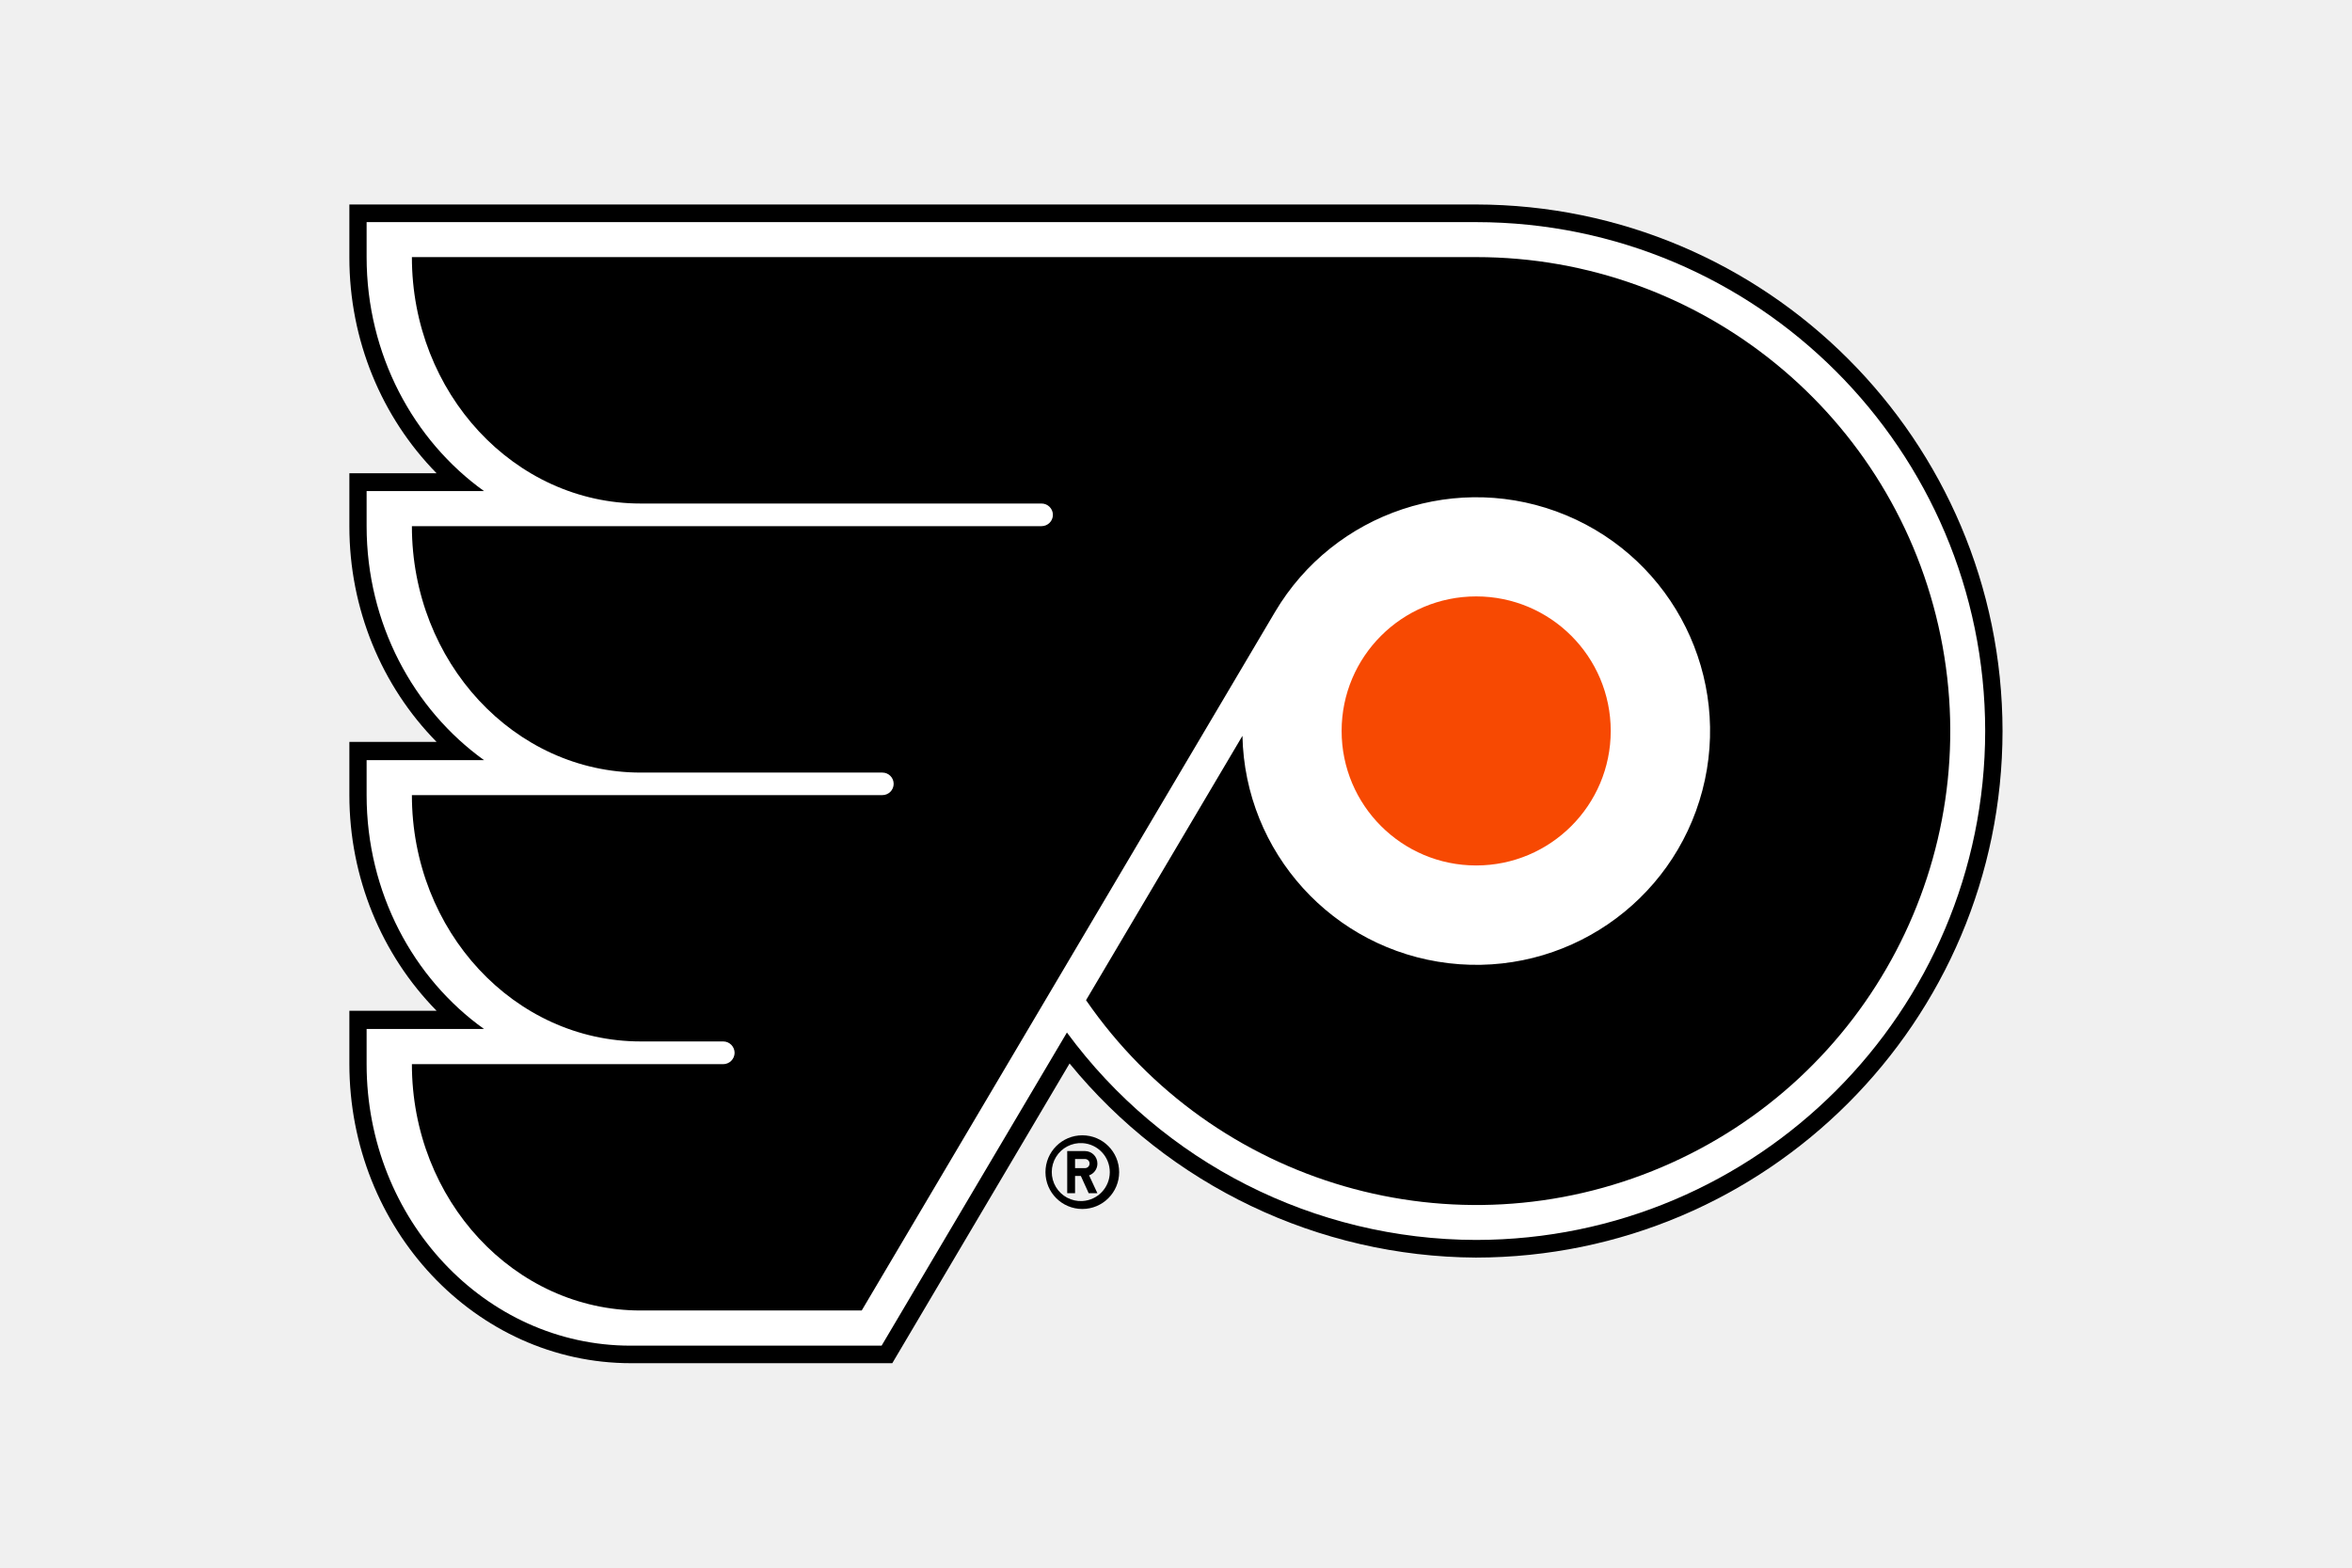
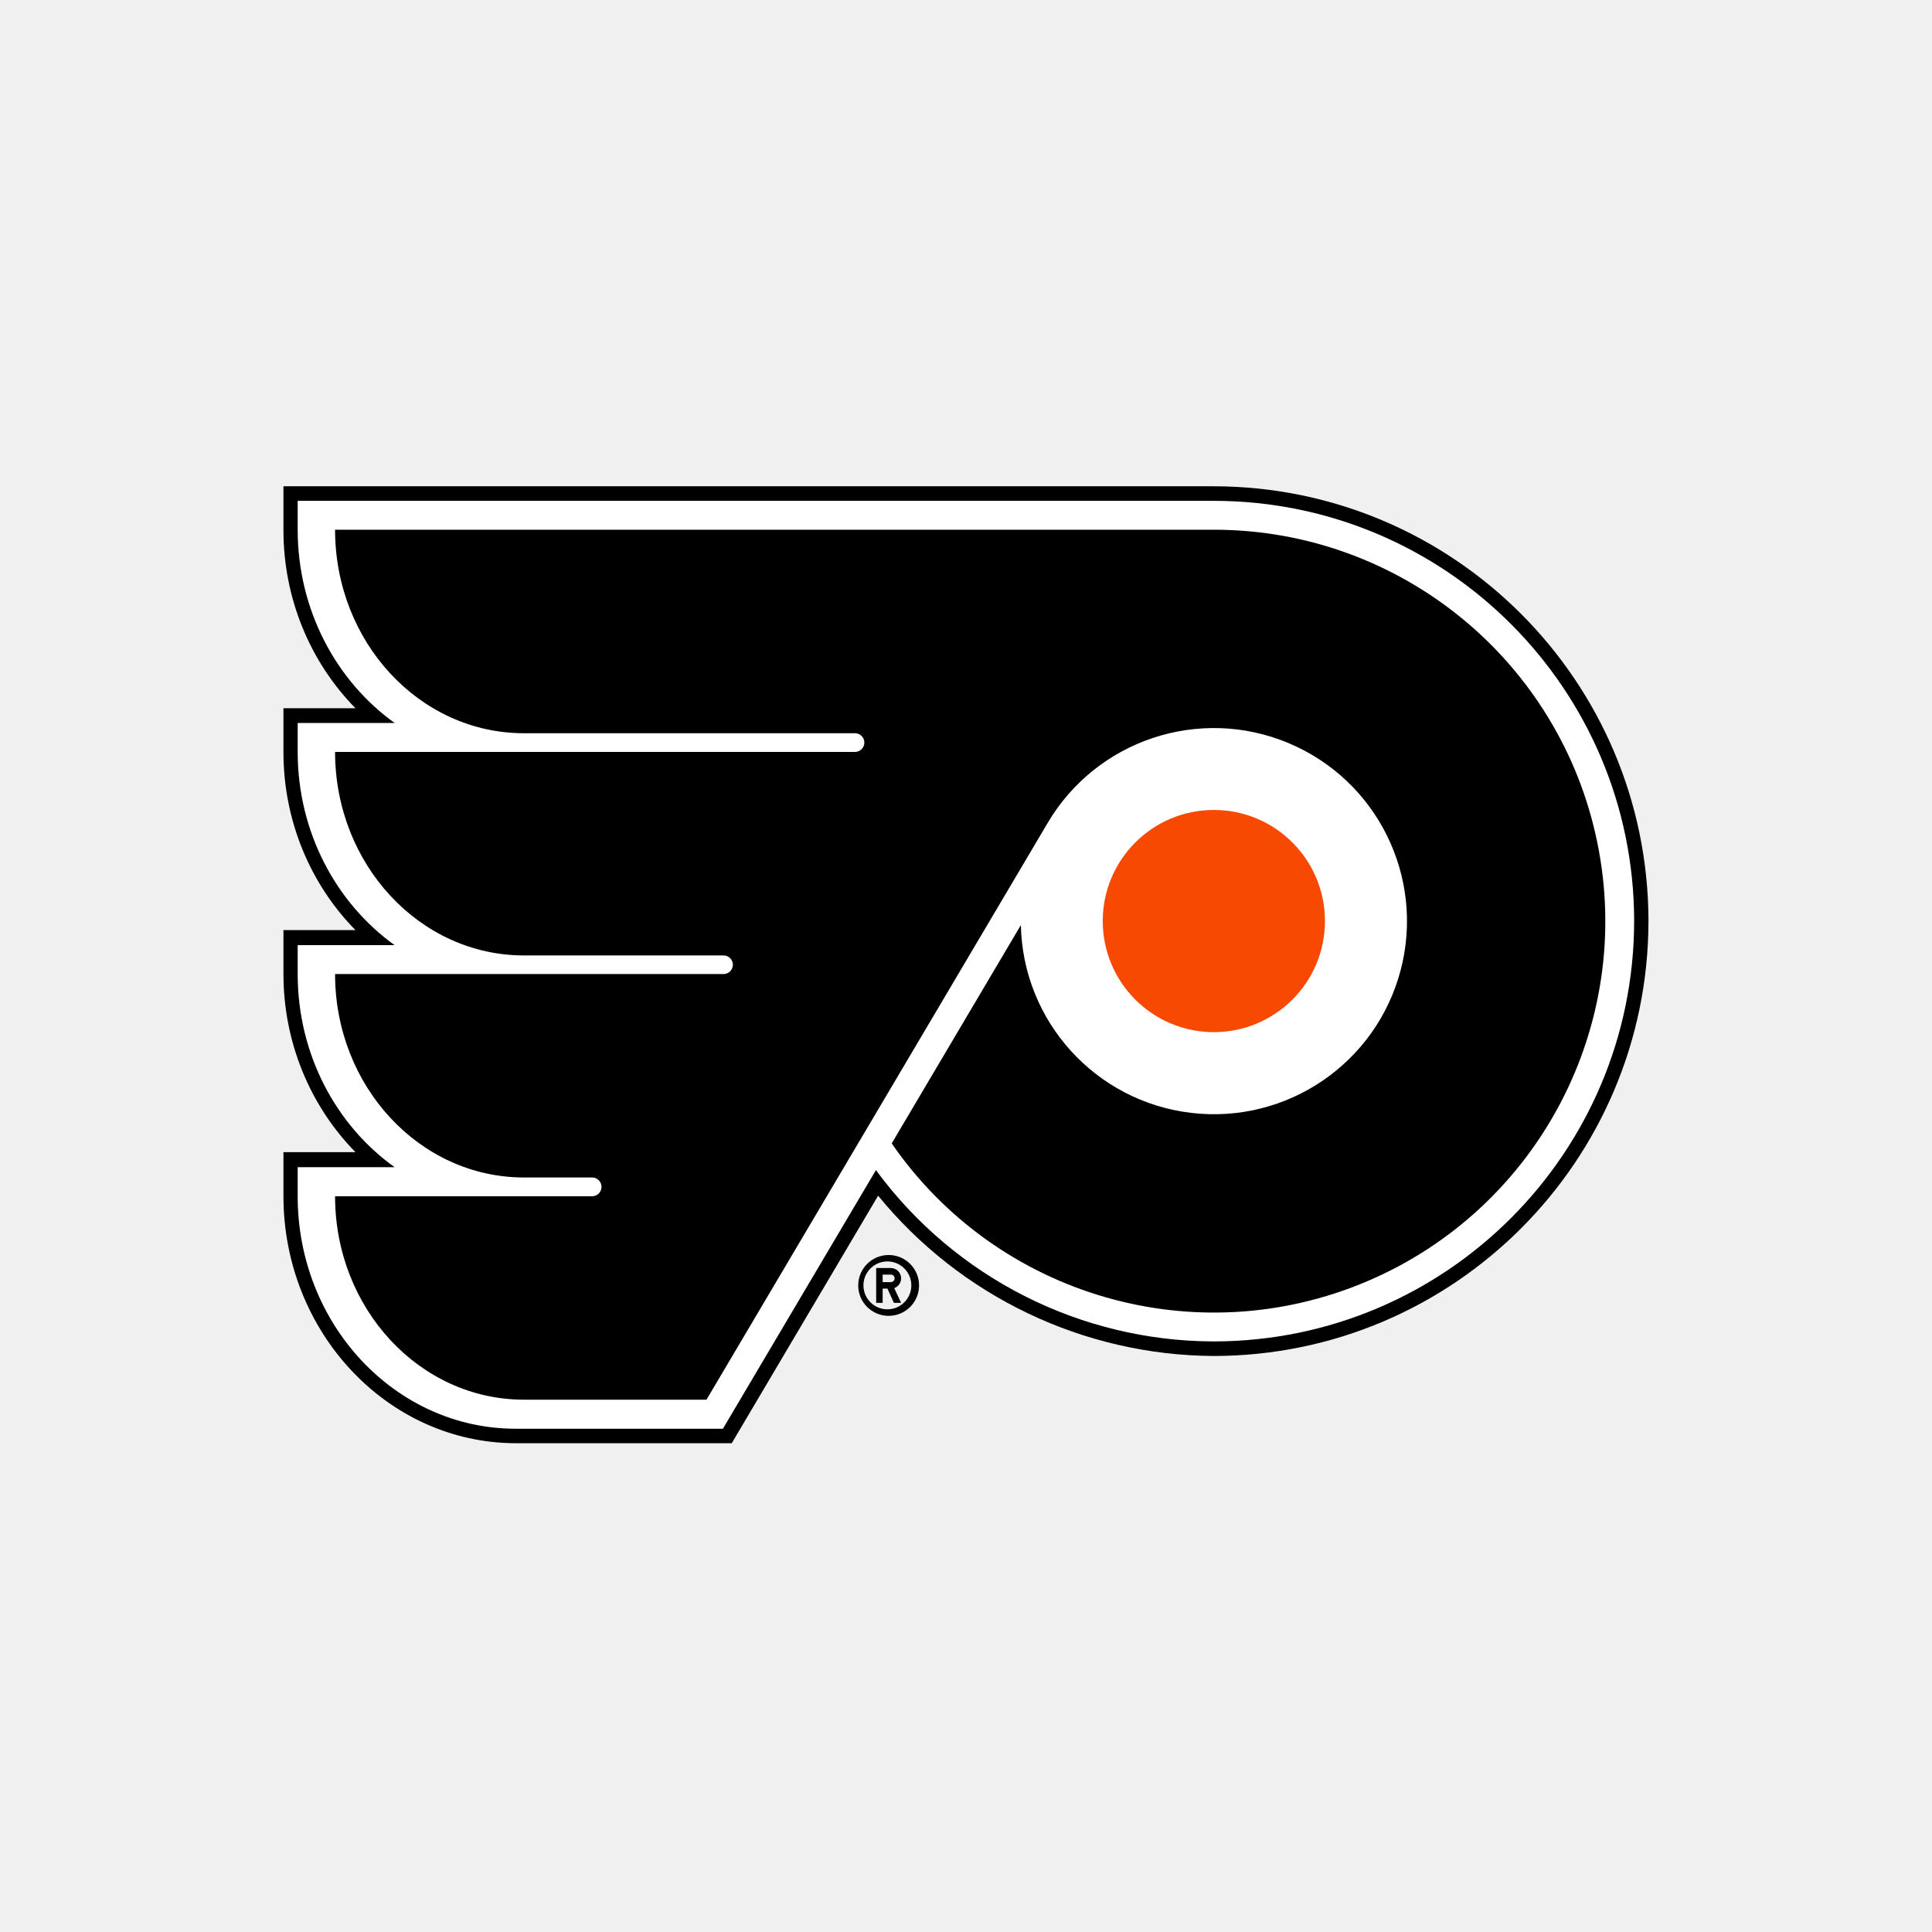
- <svg xmlns="http://www.w3.org/2000/svg" viewBox="0 0 24 16">
-   <path d="M15.061 2.087H3.565v.543c0 .84.328 1.628.89 2.2h-.89v.543c0 .84.328 1.628.89 2.199h-.89v.543c0 .84.328 1.629.89 2.201h-.89v.542c0 1.684 1.289 3.055 2.874 3.055h2.666l1.809-3.059a5.393 5.393 0 0 0 4.146 1.981 5.38 5.38 0 0 0 5.374-5.375 5.38 5.38 0 0 0-5.373-5.373z" />
-   <path d="M11.044 11.587a.376.376 0 0 0 0 .752.376.376 0 0 0 0-.752zm0 .671a.296.296 0 1 1 .003-.591.296.296 0 0 1-.003.591z" />
-   <path d="M11.198 11.875a.127.127 0 0 0-.127-.127h-.181v.43h.08v-.176h.059l.08.176h.089l-.085-.182a.127.127 0 0 0 .085-.121zm-.127.047h-.101v-.093h.101c.026 0 .047.02.047.046s-.02.047-.047.047z" />
-   <path fill="#FFF" d="M15.063 2.267H3.741v.357c0 .994.478 1.872 1.198 2.388H3.741v.358c0 .994.478 1.871 1.198 2.388H3.741v.357c0 .996.478 1.873 1.198 2.387H3.741v.359c0 1.584 1.208 2.873 2.693 2.873h2.562l1.891-3.196a5.194 5.194 0 0 0 4.176 2.117 5.2 5.2 0 0 0 5.194-5.195 5.198 5.198 0 0 0-5.194-5.193z" />
-   <path d="M15.063 2.624H4.203c0 1.39 1.046 2.515 2.334 2.515h4.091c.064 0 .116.052.116.116a.116.116 0 0 1-.116.115H4.203c0 1.388 1.046 2.515 2.334 2.515h2.467a.115.115 0 1 1 0 .23H4.203c0 1.389 1.046 2.514 2.334 2.514h.843c.064 0 .116.053.116.117a.117.117 0 0 1-.116.115H4.203c0 1.389 1.046 2.514 2.334 2.514h2.256l4.216-7.127a2.386 2.386 0 1 1-.331 1.262l-1.596 2.698a4.837 4.837 0 1 0 3.981-7.584z" />
-   <circle fill="#F74902" cx="15.063" cy="7.46" r="1.373" />
+ <svg xmlns="http://www.w3.org/2000/svg" width="512px" height="512px" viewBox="0 0 512 512" version="1.1">
+   <defs />
+   <g id="NHL" stroke="none" stroke-width="1" fill="none" fill-rule="evenodd">
+     <g id="philadelphia-flyers">
+       <g id="phi" transform="translate(63, 127)">
+         <path d="M258.641,1.866 L12.116,1.866 L12.116,13.51 C12.116,31.523 19.15,48.422 31.202,60.688 L12.116,60.688 L12.116,72.332 C12.116,90.345 19.15,107.244 31.202,119.488 L12.116,119.488 L12.116,131.133 C12.116,149.146 19.15,166.066 31.202,178.332 L12.116,178.332 L12.116,189.955 C12.116,226.067 39.758,255.468 73.747,255.468 L130.918,255.468 L169.711,189.869 C191.531,216.578 224.132,232.155 258.62,232.351 C322.246,232.28 373.803,180.712 373.862,117.087 C373.78,53.486 322.242,1.948 258.641,1.866 L258.641,1.866 Z" id="Shape" fill="#000000" />
+         <path d="M172.499,205.588 C168.046,205.588 164.436,209.198 164.436,213.651 C164.436,218.104 168.046,221.714 172.499,221.714 C176.952,221.714 180.562,218.104 180.562,213.651 C180.562,209.198 176.952,205.588 172.499,205.588 L172.499,205.588 Z M172.499,219.977 C170.147,220.102 167.919,218.913 166.712,216.89 C165.506,214.867 165.519,212.342 166.746,210.332 C167.973,208.321 170.213,207.155 172.563,207.303 C175.92,207.515 178.528,210.308 178.511,213.671 C178.494,217.034 175.857,219.8 172.499,219.977 L172.499,219.977 Z" id="Shape" fill="#000000" />
+         <path d="M175.802,211.764 C175.802,210.26 174.582,209.04 173.078,209.04 L169.197,209.04 L169.197,218.262 L170.912,218.262 L170.912,214.487 L172.177,214.487 L173.893,218.262 L175.802,218.262 L173.979,214.359 C175.079,213.973 175.812,212.93 175.802,211.764 L175.802,211.764 Z M173.078,212.772 L170.912,212.772 L170.912,210.777 L173.078,210.777 C173.636,210.777 174.086,211.206 174.086,211.764 C174.086,212.321 173.657,212.772 173.078,212.772 Z" id="Shape" fill="#000000" />
+         <path d="M258.684,5.726 L15.89,5.726 L15.89,13.381 C15.89,34.697 26.141,53.525 41.581,64.591 L15.89,64.591 L15.89,72.268 C15.89,93.584 26.141,112.39 41.581,123.477 L15.89,123.477 L15.89,131.133 C15.89,152.491 26.141,171.298 41.581,182.321 L15.89,182.321 L15.89,190.019 C15.89,223.987 41.795,251.629 73.64,251.629 L128.581,251.629 L169.132,183.093 C190.083,211.584 223.319,228.433 258.684,228.491 C320.178,228.42 370.008,178.58 370.067,117.087 C370.008,55.6 320.171,5.773 258.684,5.726 L258.684,5.726 Z" id="Shape" fill="#FFFFFF" />
+         <path d="M258.684,13.381 L25.798,13.381 C25.798,43.189 48.229,67.314 75.849,67.314 L163.578,67.314 C164.951,67.314 166.066,68.429 166.066,69.802 C166.054,71.167 164.944,72.268 163.578,72.268 L25.798,72.268 C25.798,102.033 48.229,126.201 75.849,126.201 L128.752,126.201 C130.114,126.201 131.219,127.305 131.219,128.667 C131.219,130.029 130.114,131.133 128.752,131.133 L25.798,131.133 C25.798,160.919 48.229,185.044 75.849,185.044 L93.927,185.044 C95.299,185.044 96.414,186.181 96.414,187.553 C96.391,188.914 95.287,190.008 93.927,190.019 L25.798,190.019 C25.798,219.806 48.229,243.931 75.849,243.931 L124.228,243.931 L214.637,91.096 C227.619,69.113 254.819,60.063 278.383,69.887 C301.947,79.71 314.664,105.4 308.188,130.095 C301.711,154.789 278.022,170.931 252.669,167.924 C227.317,164.918 208.061,143.683 207.539,118.159 L173.314,176.016 C201.308,216.588 253.988,231.855 299.338,212.539 C344.688,193.223 370.18,144.659 360.321,96.362 C350.463,48.066 307.977,13.379 258.684,13.381 L258.684,13.381 Z" id="Shape" fill="#000000" />
+         <ellipse id="Oval" fill="#F74902" cx="258.684" cy="117.087" rx="29.443" ry="29.443" />
+       </g>
+     </g>
+   </g>
</svg>
